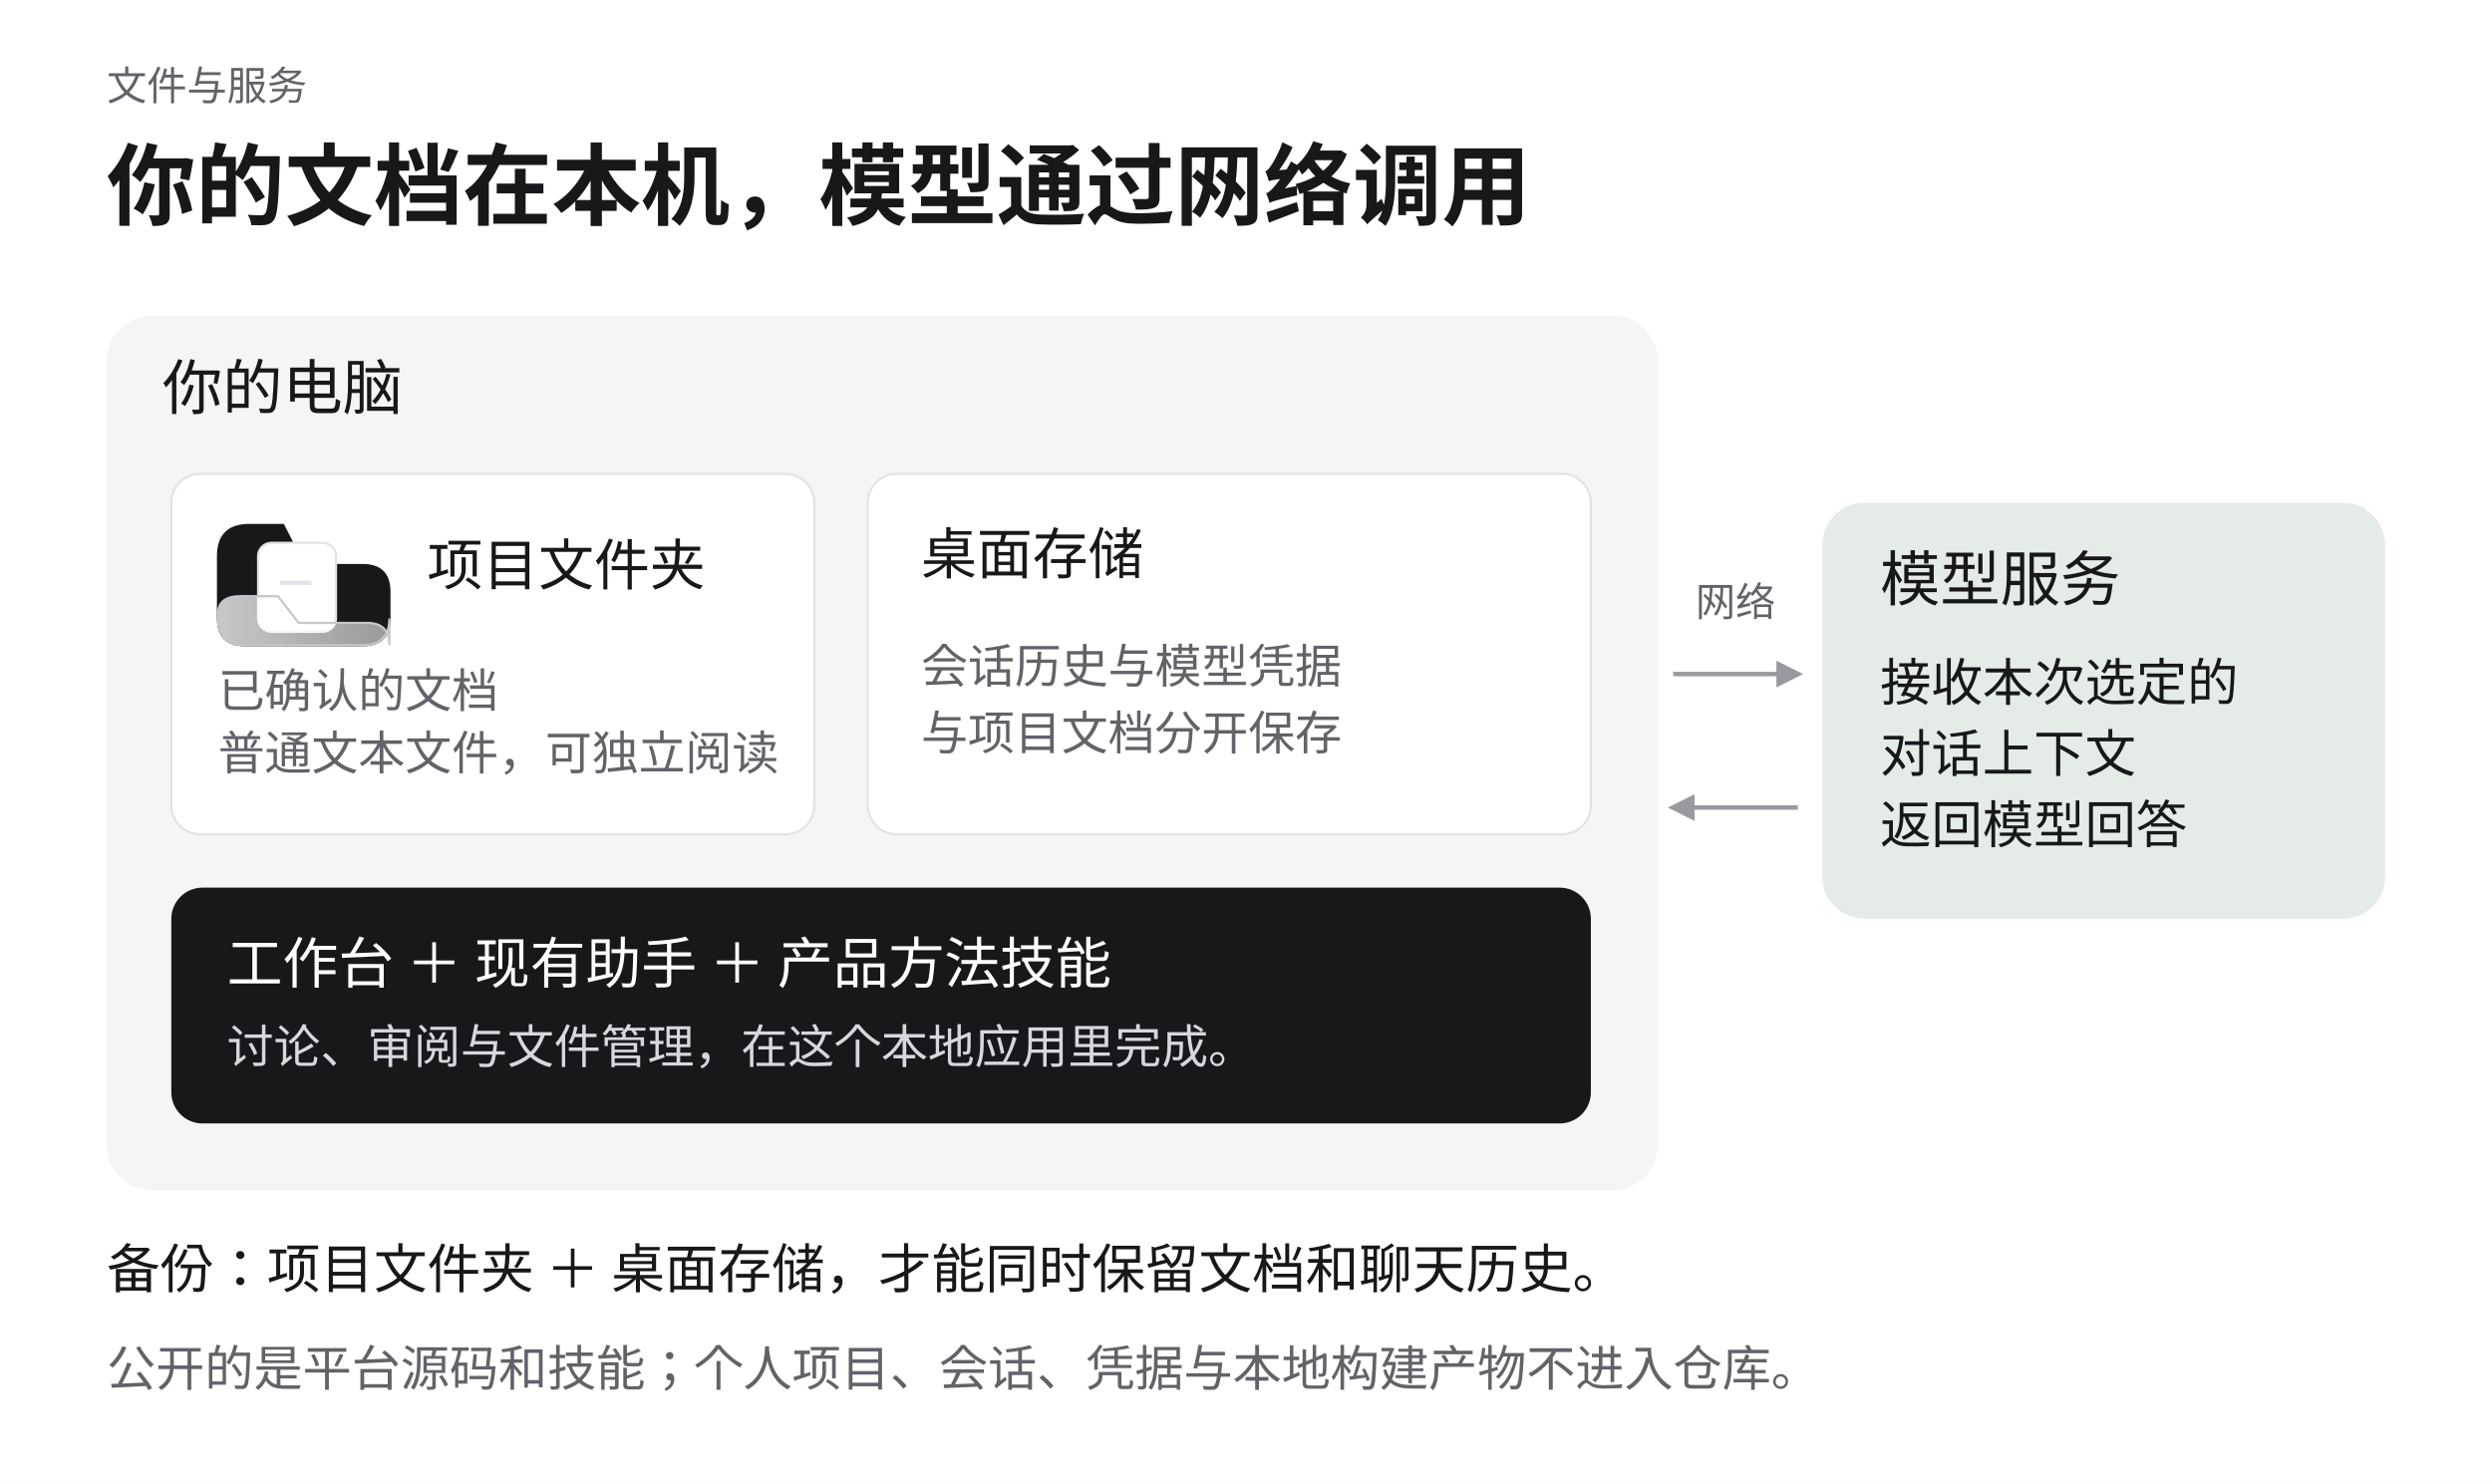
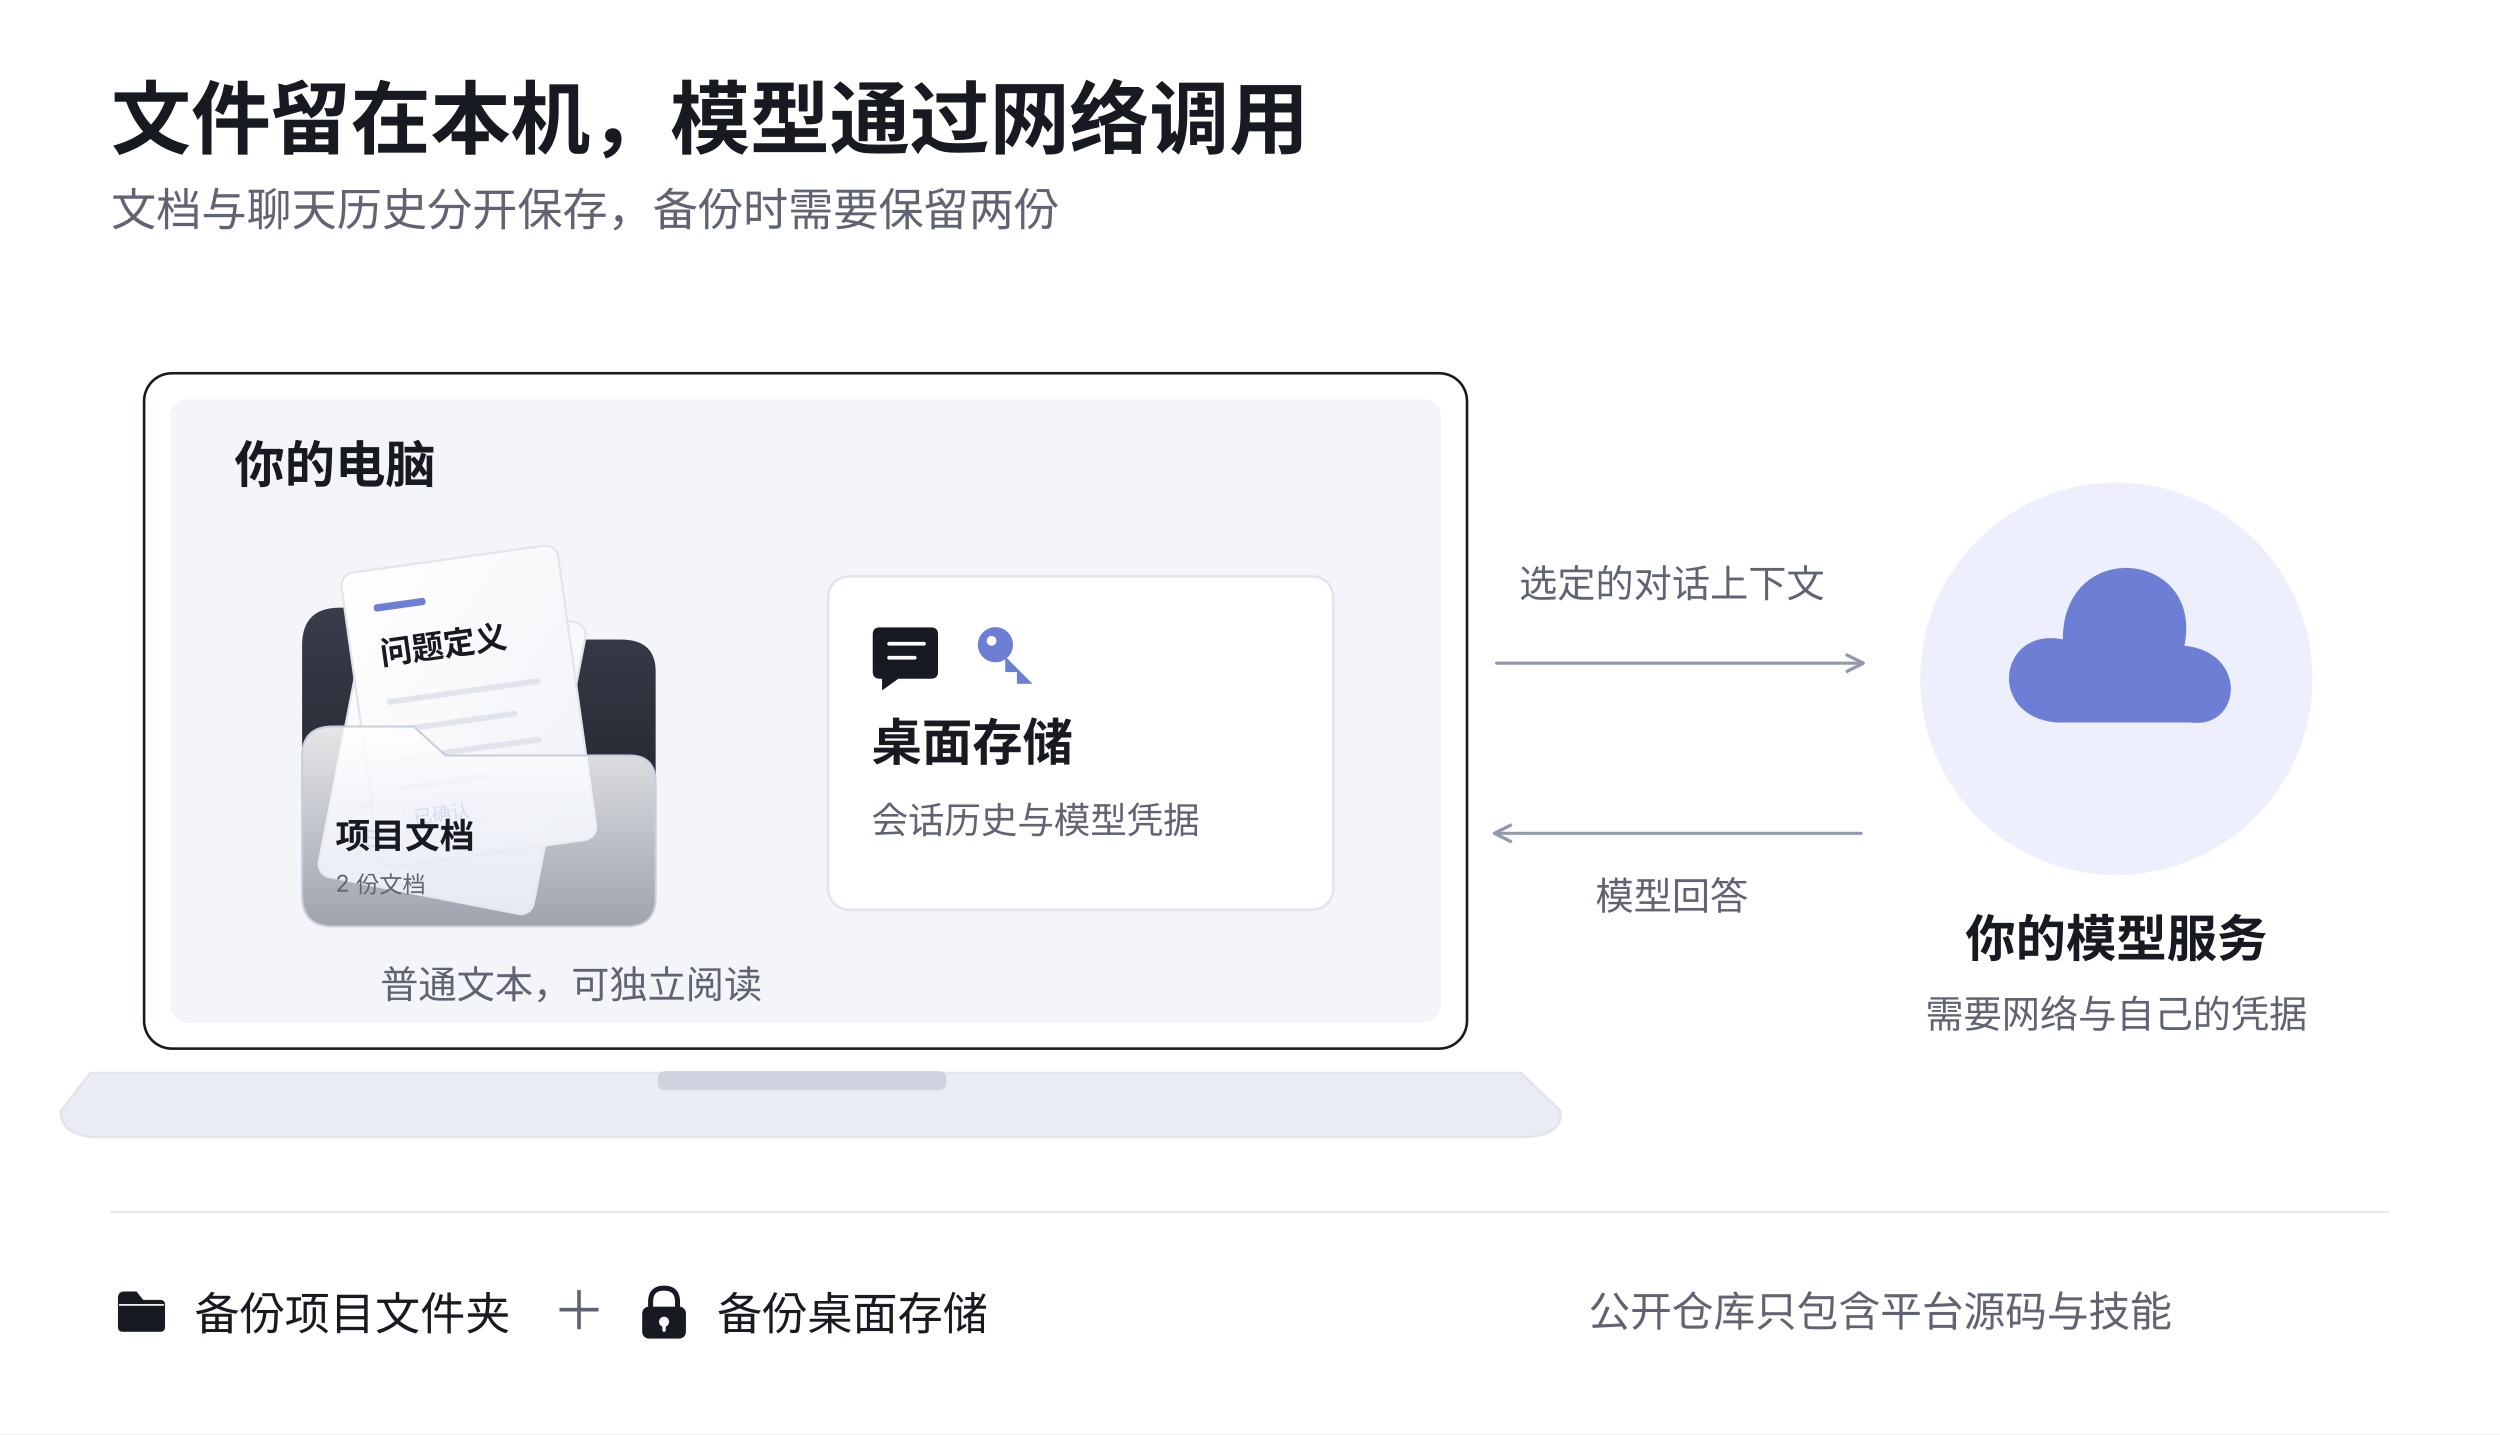
- <svg xmlns="http://www.w3.org/2000/svg" width="1120" height="667" viewBox="0 0 1120 667" role="img" aria-labelledby="title desc">
+ <svg xmlns="http://www.w3.org/2000/svg" width="1440" height="826" viewBox="0 0 1440 826" role="img" aria-labelledby="title desc">
  <defs>
-     <marker id="arrow" viewBox="0 0 10 10" refX="8" refY="5" markerWidth="6" markerHeight="6" orient="auto-start-reverse">
-       <path d="M0 0 L10 5 L0 10" fill="#99999f" />
+     <marker id="arrow" viewBox="0 0 10 10" refX="8" refY="5" markerWidth="7" markerHeight="7" orient="auto-start-reverse">
+       <path d="M1 1L9 5 1 9" fill="none" stroke="#9299aa" stroke-width="1.5" stroke-linejoin="round" />
    </marker>
-     <linearGradient id="glass">
-       <stop stop-color="#fff" stop-opacity=".76" />
-       <stop offset="1" stop-color="#fff" stop-opacity=".56" />
+     <linearGradient id="glass" x2="0" y2="1">
+       <stop stop-color="#fff" stop-opacity=".88" />
+       <stop offset="1" stop-color="#dfe4ef" stop-opacity=".68" />
+     </linearGradient>
+     <linearGradient id="black" x2="0" y2="1">
+       <stop stop-color="#393d4a" />
+       <stop offset="1" stop-color="#171921" />
+     </linearGradient>
+     <linearGradient id="paper" x2="0.8" y2="1">
+       <stop stop-color="#fff" />
+       <stop offset="1" stop-color="#f2f3f8" />
    </linearGradient>
  </defs>
-   <rect width="1120" height="667" fill="#fff" />
+   <rect width="1440" height="826" fill="#fff" />
  <g font-family="-apple-system,BlinkMacSystemFont,'PingFang SC','Microsoft YaHei',sans-serif">
-     <text x="48" y="45" font-size="18" fill="#626269" font-weight="400">文件与服务</text>
-     <text x="48" y="98" font-size="40" fill="#18181b" font-weight="600">你的文档在本机，模型通过网络调用</text>
-     <rect x="48" y="142" width="697" height="393" rx="20" fill="#f5f5f6" />
-     <text x="73" y="184" font-size="27" fill="#18181b" font-weight="500">你的电脑</text>
-     <rect x="77" y="213" width="289" height="162" rx="13" fill="#fff" stroke="#e3e3e7" />
-     <path d="M98 250 Q98 236 112 236 H127.26 L136.5 254 H163 Q175 254 175 266 V278 Q175 290 163 290 H110 Q98 290 98 278Z" stroke="#18181b" stroke-width="1" fill="#18181b" />
-     <rect x="116" y="244" width="35" height="40" rx="6" fill="#fff" stroke="#e3e3e7" />
-     <path d="M126 262h14m-14 12h1" stroke="#e3e3e7" stroke-width="2" fill="none" />
-     <path d="M98 276 Q98 268 108 268 H124.95 L134.19 280 H165 Q175 280 175 290 V278 Q175 290 163 290 H110 Q98 290 98 278Z" stroke="#c7c7cc" stroke-width="1" fill="url(#glass)" />
-     <text x="192" y="263" font-size="25" fill="#18181b" font-weight="500">项目文件夹</text>
-     <text x="98" y="318" font-size="21" fill="#626269" font-weight="400">已确认的文档</text>
-     <text x="98" y="346" font-size="21" fill="#626269" font-weight="400">普通文本文件，可独立阅读</text>
-     <rect x="390" y="213" width="325" height="162" rx="13" fill="#fff" stroke="#e3e3e7" />
-     <text x="414" y="258" font-size="25" fill="#18181b" font-weight="500">桌面存储</text>
-     <text x="414" y="307" font-size="21" fill="#626269" font-weight="400">会话历史与模型凭据</text>
-     <text x="414" y="337" font-size="21" fill="#626269" font-weight="400">与项目文档分开保存</text>
-     <rect x="77" y="399" width="638" height="106" rx="14" fill="#18181b" />
-     <text x="102" y="442" font-size="25" fill="#fff" font-weight="500">工作台 ＋ 现有助手 ＋ 产品方法技能</text>
-     <text x="102" y="478" font-size="21" fill="#d7d7dd" font-weight="400">讨论、审阅与文件管理，在这个本地应用里完成。</text>
-     <rect x="819" y="226" width="253" height="187" rx="19" fill="#e5ebe7" />
-     <text x="845" y="270" font-size="27" fill="#18181b" font-weight="500">模型服务</text>
-     <text x="845" y="315" font-size="23" fill="#18181b" font-weight="400">接收本次选定的</text>
-     <text x="845" y="347" font-size="23" fill="#18181b" font-weight="400">对话上下文</text>
-     <text x="845" y="379" font-size="23" fill="#18181b" font-weight="400">返回模型回答</text>
-     <path d="M752 303h56" stroke="#99999f" stroke-width="2" fill="none" marker-end="url(#arrow)" />
-     <path d="M808 363h-56" stroke="#99999f" stroke-width="2" fill="none" marker-end="url(#arrow)" />
-     <text x="780" y="277" font-size="18" fill="#626269" font-weight="400" text-anchor="middle">网络</text>
-     <text x="48" y="579" font-size="24" fill="#18181b" font-weight="500">备份：项目文件夹 ＋ 桌面存储，才能同时保留文档和聊天历史。</text>
-     <text x="48" y="623" font-size="22" fill="#626269" font-weight="400">公开的是平台源码和技能；个人项目、会话、凭据与本地构建产物不进入仓库。</text>
+     <text x="64" y="85" font-size="46" fill="#181a21" font-weight="600">文件留在本机，模型通过网络调用</text>
+     <text x="64" y="130" font-size="26" fill="#606472" font-weight="400">文档与聊天历史分开保存，备份时需要保留两份</text>
+     <rect x="83" y="215" width="762" height="389" rx="16" fill="#fff" stroke="#181a21" stroke-width="1.5" />
+     <rect x="98" y="230" width="732" height="359" rx="10" fill="#f4f5f8" />
+     <path d="M52 618H876L899 640Q900 655 876 655H58Q35 655 35 640Z" fill="#e9ecf3" stroke="#e1e4eb" stroke-width="1.4" stroke-linecap="round" stroke-linejoin="round" />
+     <rect x="379" y="617" width="166" height="11" rx="4" fill="#cdd2de" />
+     <text x="135" y="278" font-size="29" fill="#181a21" font-weight="600">你的电脑</text>
+     <g transform="translate(169 335) scale(0.8346154) rotate(0)">
+       <path d="M6 44Q6 18 32 18H100L126 40H226Q250 40 250 62V218Q250 238 230 238H27Q6 238 6 216Z" fill="url(#black)" stroke="#181a21" stroke-width="0" stroke-linecap="round" stroke-linejoin="round" />
+       <g transform="translate(55 1) scale(1) rotate(11)">
+         <rect x="0" y="0" width="151" height="205" rx="9" fill="url(#paper)" stroke="#e1e4eb" stroke-width="1.5" />
+         <rect x="20" y="24" width="36" height="5" rx="2" fill="#181a21" />
+         <text x="20" y="66" font-size="22" fill="#181a21" font-weight="600">研究记录</text>
+         <rect x="20" y="90" width="107" height="4" rx="2" fill="#e1e4eb" />
+         <rect x="20" y="110" width="88" height="4" rx="2" fill="#e1e4eb" />
+         <rect x="20" y="130" width="102" height="4" rx="2" fill="#e1e4eb" />
+         <rect x="20" y="150" width="64" height="4" rx="2" fill="#e1e4eb" />
+         <rect x="20" y="162" width="58" height="22" rx="4" fill="#edf0fc" />
+         <text x="27" y="178" font-size="13" fill="#6d7fd5" font-weight="500">已确认</text>
+       </g>
+       <g transform="translate(32 -5) scale(1) rotate(-8)">
+         <rect x="0" y="0" width="151" height="205" rx="9" fill="url(#paper)" stroke="#e1e4eb" stroke-width="1.5" />
+         <rect x="20" y="24" width="36" height="5" rx="2" fill="#6d7fd5" />
+         <text x="20" y="66" font-size="22" fill="#181a21" font-weight="600">问题定义</text>
+         <rect x="20" y="90" width="107" height="4" rx="2" fill="#e1e4eb" />
+         <rect x="20" y="110" width="88" height="4" rx="2" fill="#e1e4eb" />
+         <rect x="20" y="130" width="102" height="4" rx="2" fill="#e1e4eb" />
+         <rect x="20" y="150" width="64" height="4" rx="2" fill="#e1e4eb" />
+         <rect x="20" y="162" width="58" height="22" rx="4" fill="#edf0fc" />
+         <text x="27" y="178" font-size="13" fill="#6d7fd5" font-weight="500">已确认</text>
+       </g>
+       <path d="M6 121Q6 100 27 100H83L105 120H232Q250 120 250 139V218Q250 238 230 238H27Q6 238 6 216Z" fill="url(#glass)" stroke="#c9cedc" stroke-width="1.4" stroke-linecap="round" stroke-linejoin="round" />
+       <text x="29" y="184" font-size="24" fill="#181a21" font-weight="600">项目文档</text>
+       <text x="29" y="214" font-size="16" fill="#606472" font-weight="400">2 份文档</text>
+     </g>
+     <text x="219" y="575" font-size="22" fill="#606472" font-weight="400">普通文本，可独立阅读</text>
+     <rect x="477" y="332" width="291" height="192" rx="12" fill="#fff" stroke="#e1e4eb" stroke-width="1.5" />
+     <g transform="translate(500 356) scale(1.34375) rotate(0)">
+       <path d="M5 4H27Q30 4 30 7V23Q30 26 27 26H13L6 31V26H5Q2 26 2 23V7Q2 4 5 4Z" fill="#181a21" stroke="#181a21" stroke-width="0" stroke-linecap="round" stroke-linejoin="round" />
+       <path d="M9 11H24M9 17H20" fill="none" stroke="#fff" stroke-width="1.6" stroke-linecap="round" stroke-linejoin="round" />
+     </g>
+     <g transform="translate(561 359) scale(1.125) rotate(0)">
+       <circle cx="11" cy="11" r="9" fill="#6d7fd5" />
+       <path d="M16 17l14 14h-8v-6h-6Z" fill="#6d7fd5" stroke="#6d7fd5" stroke-width="0" stroke-linecap="round" stroke-linejoin="round" />
+       <circle cx="9" cy="9" r="2.5" fill="#fff" />
+     </g>
+     <text x="502" y="438" font-size="29" fill="#181a21" font-weight="600">桌面存储</text>
+     <text x="502" y="480" font-size="21" fill="#606472" font-weight="400">会话历史与模型凭据</text>
+     <path d="M862 382H1072" fill="none" stroke="#9299aa" stroke-width="1.8" stroke-linecap="round" stroke-linejoin="round" marker-end="url(#arrow)" />
+     <text x="963" y="344" font-size="22" fill="#606472" font-weight="400" text-anchor="middle">选定的对话上下文</text>
+     <path d="M1072 480H862" fill="none" stroke="#9299aa" stroke-width="1.8" stroke-linecap="round" stroke-linejoin="round" marker-end="url(#arrow)" />
+     <text x="963" y="524" font-size="22" fill="#606472" font-weight="400" text-anchor="middle">模型回答</text>
+     <circle cx="1219" cy="391" r="113" fill="#edf0fc" />
+     <g transform="translate(1155 324) scale(3.6875) rotate(0)">
+       <path d="M8 25C-3 24-1 10 9 12C9-4 31-2 28 13C38 14 37 26 29 25Z" fill="#6d7fd5" stroke="#6d7fd5" stroke-width="0" stroke-linecap="round" stroke-linejoin="round" />
+     </g>
+     <text x="1219" y="551" font-size="29" fill="#181a21" font-weight="600" text-anchor="middle">你的模型服务</text>
+     <text x="1219" y="592" font-size="22" fill="#606472" font-weight="400" text-anchor="middle">需要网络与自己的凭据</text>
+     <path d="M64 698H1376" fill="none" stroke="#e1e4eb" stroke-width="1" stroke-linecap="round" stroke-linejoin="round" />
+     <g transform="translate(66 740) scale(0.96875) rotate(0)">
+       <path d="M2 8Q2 4 6 4H13L17 9H27Q30 9 30 12V25Q30 28 27 28H5Q2 28 2 25Z" fill="#181a21" stroke="#181a21" stroke-width="0" stroke-linecap="round" stroke-linejoin="round" />
+       <path d="M3 12H29" fill="none" stroke="#fff" stroke-width="1" stroke-linecap="round" stroke-linejoin="round" />
+     </g>
+     <text x="112" y="766" font-size="26" fill="#181a21" font-weight="500">备份项目文件夹</text>
+     <text x="318" y="766" font-size="31" fill="#606472" font-weight="400">＋</text>
+     <g transform="translate(367 741) scale(0.96875) rotate(0)">
+       <path d="M8 14V9Q8 1 16 1Q24 1 24 9V14" fill="none" stroke="#181a21" stroke-width="3" stroke-linecap="round" stroke-linejoin="round" />
+       <rect x="3" y="12" width="26" height="19" rx="4" fill="#181a21" />
+       <circle cx="16" cy="21" r="3" fill="#fff" />
+       <path d="M16 21V26" fill="none" stroke="#fff" stroke-width="2" stroke-linecap="round" stroke-linejoin="round" />
+     </g>
+     <text x="413" y="766" font-size="26" fill="#181a21" font-weight="500">备份桌面存储</text>
+     <text x="915" y="764" font-size="24" fill="#606472" font-weight="400">公开仓库只包含平台源码与技能</text>
  </g>
</svg>
